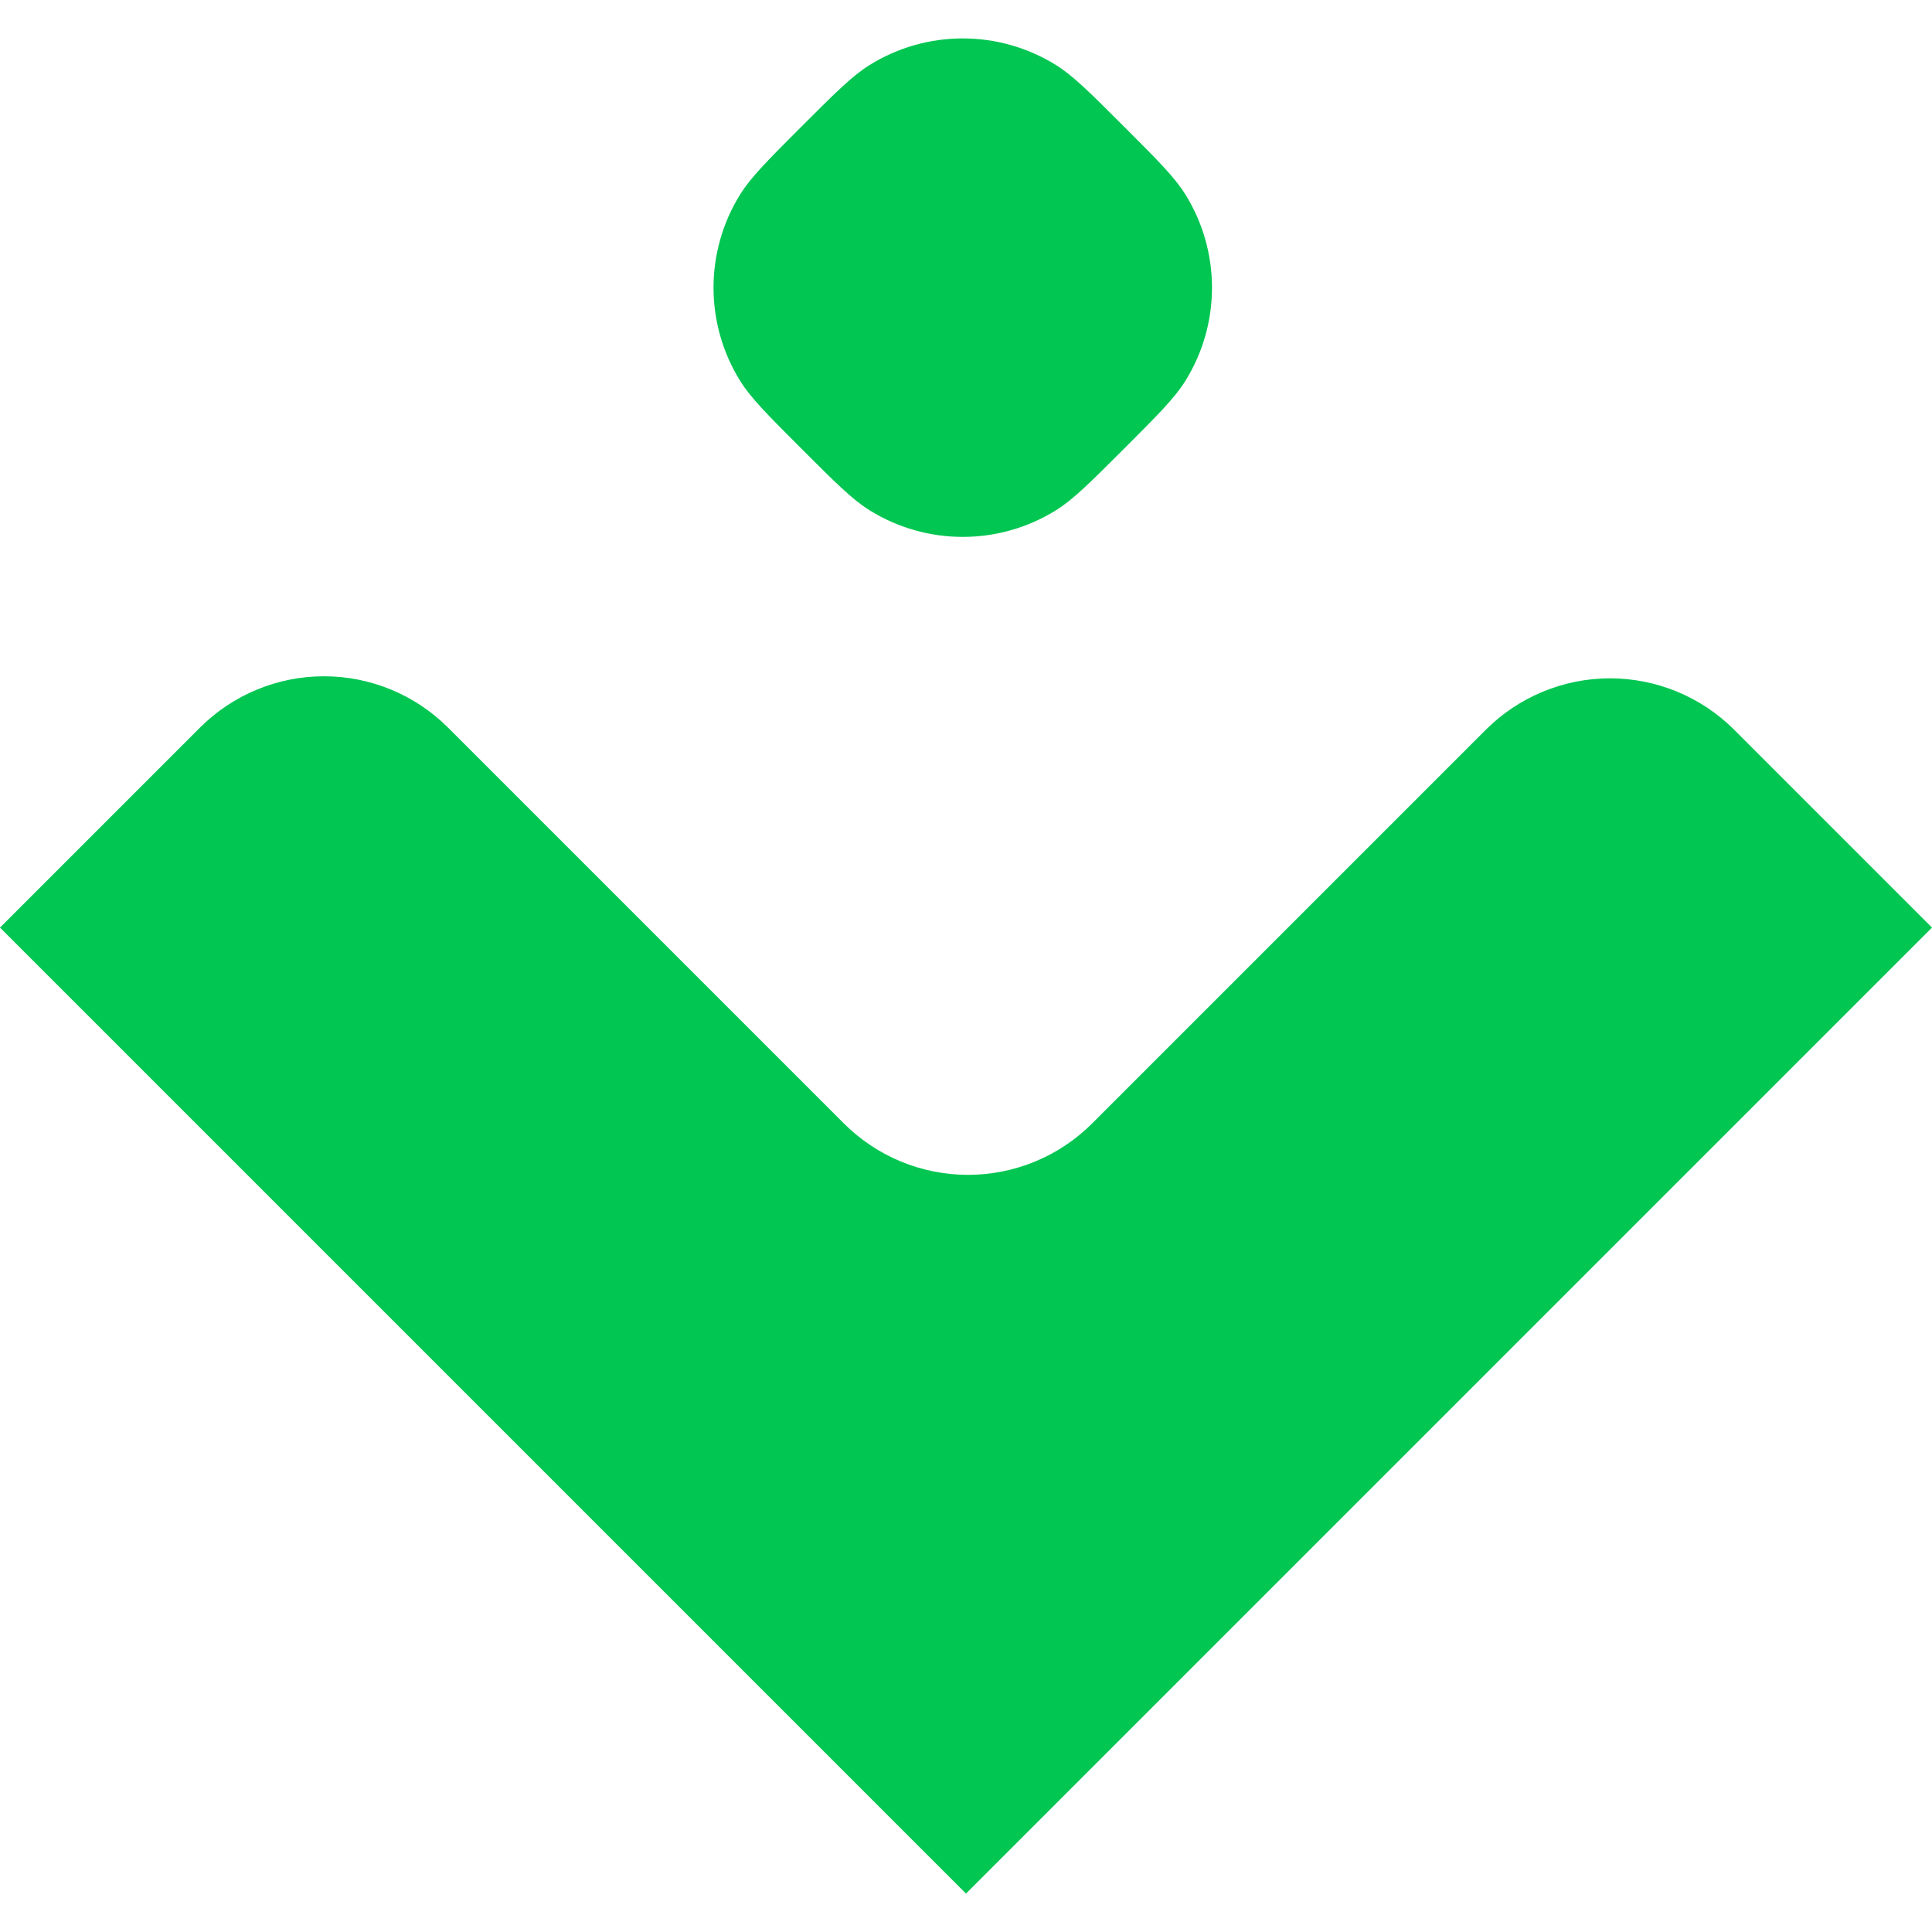
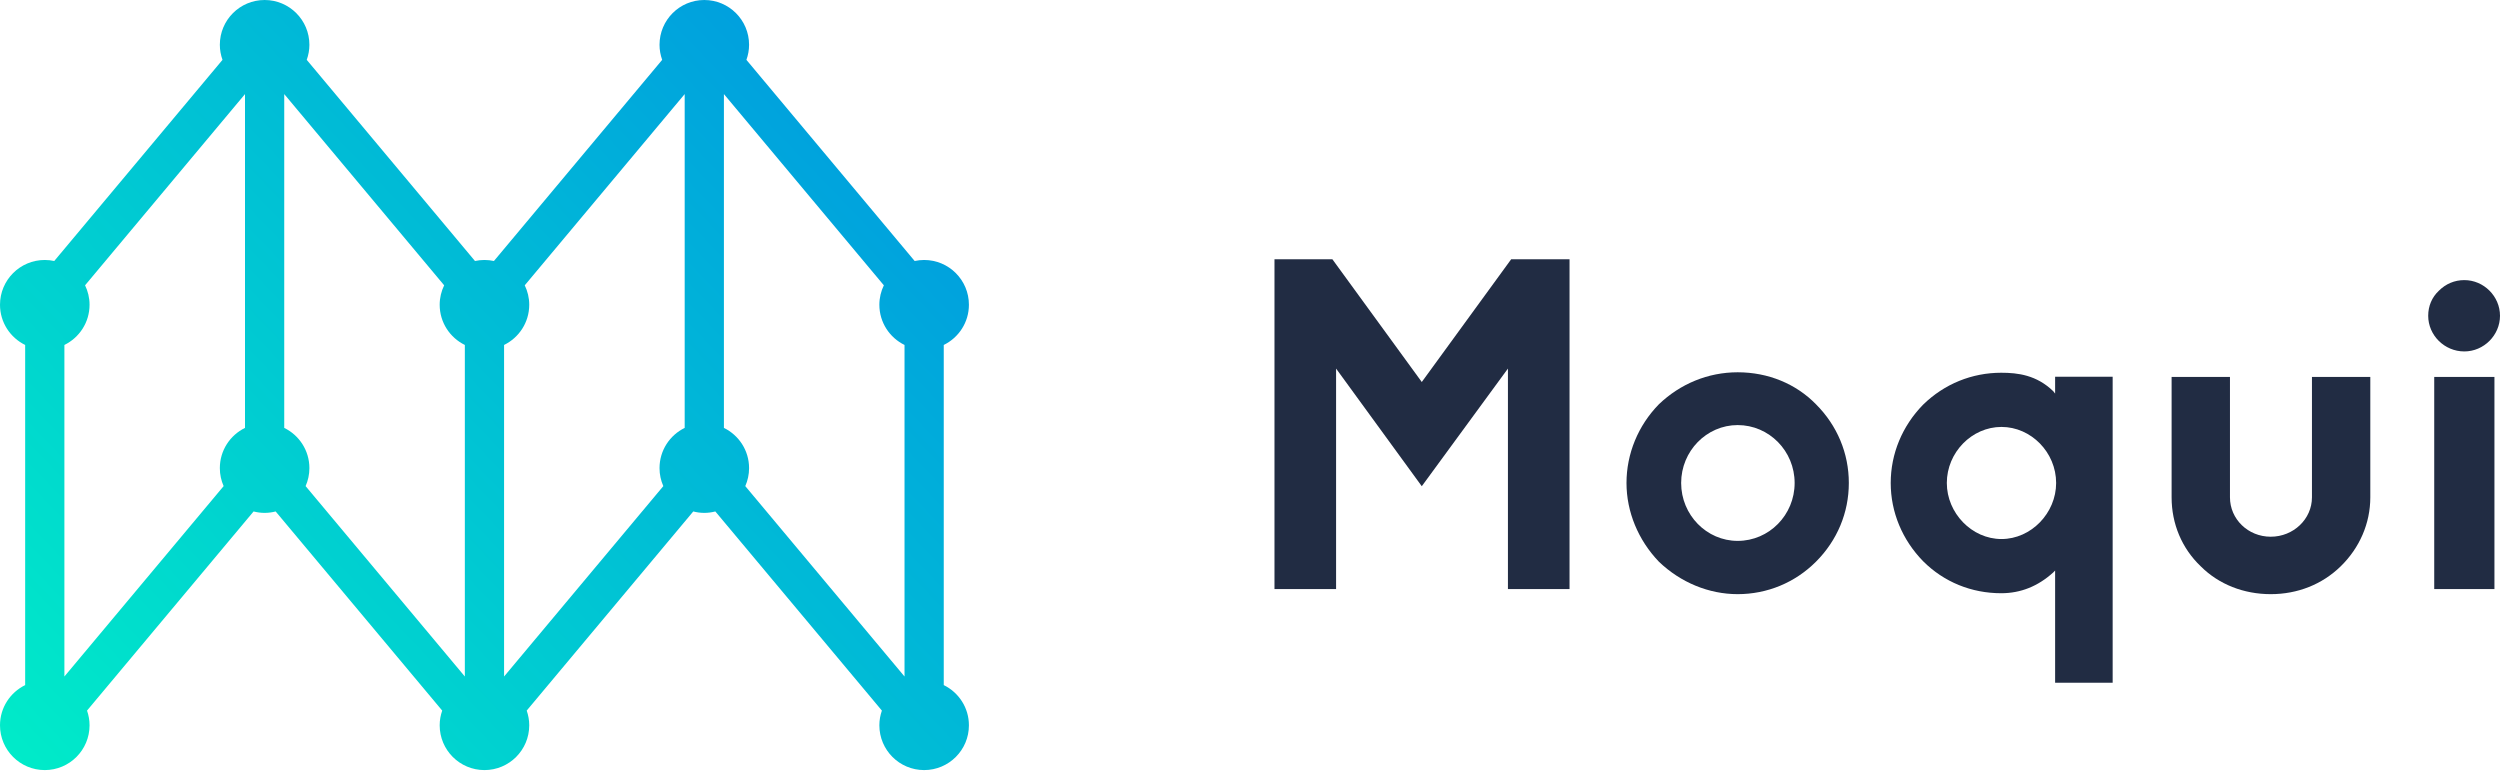
- <svg xmlns="http://www.w3.org/2000/svg" width="176" height="176" viewBox="0 0 176 176" fill="none">
-   <path d="M79.216 5.924C77.646 6.901 76.105 8.441 73.023 11.523C69.942 14.605 68.4 16.146 67.424 17.716C64.192 22.914 64.192 29.496 67.424 34.694C68.4 36.264 69.941 37.804 73.022 40.885L73.023 40.886C76.105 43.968 77.646 45.51 79.216 46.486C84.414 49.718 90.996 49.718 96.194 46.486C97.764 45.51 99.305 43.968 102.387 40.887C105.469 37.805 107.009 36.264 107.986 34.694C111.218 29.496 111.218 22.914 107.986 17.716C107.009 16.146 105.469 14.605 102.387 11.523C99.305 8.442 97.764 6.901 96.194 5.924C90.996 2.692 84.414 2.692 79.216 5.924Z" fill="#02C652" />
-   <path d="M99.493 102.341L135.353 66.48C136.839 64.995 138.603 63.816 140.544 63.012C142.485 62.208 144.566 61.794 146.667 61.794C148.768 61.794 150.848 62.208 152.79 63.012C154.731 63.816 156.495 64.995 157.98 66.48L176 84.5C175.891 84.608 88 172.5 88 172.5L0 84.5C0.239 84.262 9.982 74.519 18.209 66.291C19.694 64.806 21.457 63.628 23.397 62.824C25.338 62.02 27.417 61.607 29.517 61.607C31.617 61.607 33.697 62.021 35.637 62.825C37.577 63.629 39.34 64.808 40.825 66.293L76.874 102.342C78.359 103.827 80.123 105.005 82.063 105.809C84.004 106.613 86.084 107.026 88.184 107.026C90.284 107.026 92.364 106.612 94.304 105.808C96.245 105.004 98.008 103.826 99.493 102.341Z" fill="#02C652" />
+ <svg xmlns="http://www.w3.org/2000/svg" xmlns:xlink="http://www.w3.org/1999/xlink" version="1.1" id="Layer_1" x="0px" y="0px" width="955.82px" height="294.424px" viewBox="0 0 955.82 294.424" enable-background="new 0 0 955.82 294.424" xml:space="preserve">
+   <polygon fill="#212C43" points="576.525,225.213 576.525,140.916 543.587,185.898 510.823,140.916 510.823,225.213 487.27,225.213   487.27,99.122 509.406,99.122 543.587,146.051 577.765,99.122 600.078,99.122 600.078,225.213 " />
+   <g>
+     <defs>
+       <rect id="SVGID_1_" width="955.82" height="294.424" />
+     </defs>
+     <clipPath id="SVGID_2_">
+       <use xlink:href="#SVGID_1_" overflow="visible" />
+     </clipPath>
+     <path clip-path="url(#SVGID_2_)" fill="#212C43" d="M634.251,214.764c-7.969-8.323-12.396-19.126-12.396-30.105   c0-11.156,4.427-21.959,12.396-30.105c8.147-7.792,18.772-12.22,30.106-12.22c11.688,0,22.313,4.428,29.929,12.22   c8.146,8.146,12.573,18.771,12.573,30.105s-4.427,21.96-12.573,30.105c-7.97,7.969-18.595,12.397-29.929,12.397   C653.378,227.161,642.575,222.732,634.251,214.764 M642.752,184.658c0,12.22,9.74,22.137,21.605,22.137   c12.042,0,21.782-9.917,21.782-22.137s-9.74-22.138-21.782-22.138C652.492,162.521,642.752,172.438,642.752,184.658" />
+     <path clip-path="url(#SVGID_2_)" fill="#212C43" d="M841.421,216.535c-7.261-6.906-11.156-16.292-11.156-26.388v-46.044h22.313   v46.044c0,8.324,6.905,15.054,15.584,15.054c8.678,0,15.762-6.729,15.762-15.054v-46.044h22.312v46.044   c0,9.917-4.072,19.304-11.334,26.388c-7.084,6.906-16.469,10.626-26.74,10.626S848.328,223.441,841.421,216.535" />
+     <path clip-path="url(#SVGID_2_)" fill="#212C43" d="M928.37,120.727c0-3.718,1.417-7.084,4.073-9.562   c2.655-2.657,6.021-4.073,9.739-4.073c7.439,0,13.638,6.198,13.638,13.635c0,7.439-6.198,13.637-13.638,13.637   C934.568,134.364,928.37,128.166,928.37,120.727 M930.673,144.104h23.021v81.108h-23.021V144.104z" />
+     <path clip-path="url(#SVGID_2_)" fill="#212C43" d="M785.039,218.838l0.69-0.709v42.911h22v-117h-22v6.439l-0.69-0.885   c-6.375-6.199-13.538-7.084-19.913-7.084c-11.157,0-21.735,4.251-29.882,12.219c-7.969,8.147-12.371,18.773-12.371,29.93   s4.439,21.782,12.408,29.929c7.97,7.969,18.504,12.219,29.838,12.219C772.557,226.806,779.194,224.149,785.039,218.838    M744.326,184.658c0-11.688,9.562-21.429,20.896-21.429s20.896,9.74,20.896,21.429c0,11.512-9.562,21.429-20.896,21.429   S744.326,196.17,744.326,184.658" />
+   </g>
+   <g>
+     <defs>
+       <path id="SVGID_3_" d="M24.62,131.887c5.69-2.783,9.62-8.611,9.62-15.371c0-2.668-0.628-5.183-1.716-7.433L93.67,35.974v127.625    c-5.69,2.783-9.619,8.611-9.619,15.372c0,2.45,0.524,4.775,1.451,6.881L24.62,258.646V131.887z M116.84,185.853    c0.927-2.106,1.451-4.432,1.451-6.882c0-6.762-3.93-12.589-9.62-15.372V35.972l61.146,73.111c-1.087,2.25-1.715,4.765-1.715,7.433    c0,6.76,3.929,12.588,9.62,15.371v126.76L116.84,185.853z M192.721,131.887c5.691-2.782,9.621-8.611,9.621-15.371    c0-2.668-0.628-5.183-1.716-7.433l61.147-73.111v127.627c-5.691,2.783-9.619,8.611-9.619,15.372c0,2.45,0.523,4.775,1.45,6.882    l-60.883,72.794V131.887z M284.942,185.853c0.928-2.106,1.451-4.432,1.451-6.882c0-6.761-3.93-12.589-9.62-15.372V35.972    l61.147,73.111c-1.088,2.25-1.715,4.765-1.715,7.433c0,6.76,3.928,12.589,9.619,15.371v126.76L284.942,185.853z M269.273,0    c-9.455,0-17.119,7.665-17.119,17.12c0,2.025,0.369,3.959,1.014,5.761l-64.323,76.907c-1.169-0.252-2.379-0.392-3.623-0.392    c-1.244,0-2.454,0.14-3.624,0.392l-64.323-76.907c0.646-1.802,1.016-3.736,1.016-5.761c0-9.455-7.665-17.12-17.12-17.12    s-17.12,7.665-17.12,17.12c0,2.025,0.37,3.958,1.015,5.761L20.743,99.788c-1.169-0.252-2.379-0.392-3.623-0.392    C7.664,99.396,0,107.06,0,116.516c0,6.76,3.929,12.589,9.62,15.371v130.046C3.929,264.715,0,270.543,0,277.304    c0,9.456,7.664,17.12,17.12,17.12c9.454,0,17.12-7.664,17.12-17.12c0-1.974-0.351-3.861-0.966-5.625l63.677-76.134    c1.352,0.343,2.761,0.546,4.22,0.546s2.867-0.203,4.219-0.546l63.678,76.134c-0.615,1.764-0.966,3.651-0.966,5.625    c0,9.456,7.665,17.12,17.12,17.12c9.455,0,17.12-7.664,17.12-17.12c0-1.974-0.351-3.861-0.965-5.625l63.677-76.134    c1.351,0.343,2.76,0.546,4.219,0.546c1.46,0,2.868-0.203,4.22-0.546l63.677,76.134c-0.615,1.764-0.965,3.651-0.965,5.625    c0,9.456,7.664,17.12,17.12,17.12c9.454,0,17.119-7.664,17.119-17.12c0-6.761-3.929-12.589-9.62-15.371V131.887    c5.691-2.782,9.62-8.611,9.62-15.371c0-9.456-7.665-17.12-17.119-17.12c-1.245,0-2.455,0.14-3.624,0.392l-64.324-76.907    c0.646-1.802,1.016-3.736,1.016-5.761C286.393,7.665,278.728,0,269.273,0z" />
+     </defs>
+     <clipPath id="SVGID_4_">
+       <use xlink:href="#SVGID_3_" overflow="visible" />
+     </clipPath>
+     <linearGradient id="SVGID_5_" gradientUnits="userSpaceOnUse" x1="0" y1="294.462" x2="1" y2="294.462" gradientTransform="matrix(551.9724 -520.474 -520.474 -551.9724 153199.531 162913.25)">
+       <stop offset="0" style="stop-color:#00FFC3" />
+       <stop offset="1" style="stop-color:#0072EB" />
+     </linearGradient>
+     <polygon clip-path="url(#SVGID_4_)" fill="url(#SVGID_5_)" points="-146.958,138.572 196.093,-184.903 517.402,155.852    174.351,479.326  " />
+   </g>
</svg>
